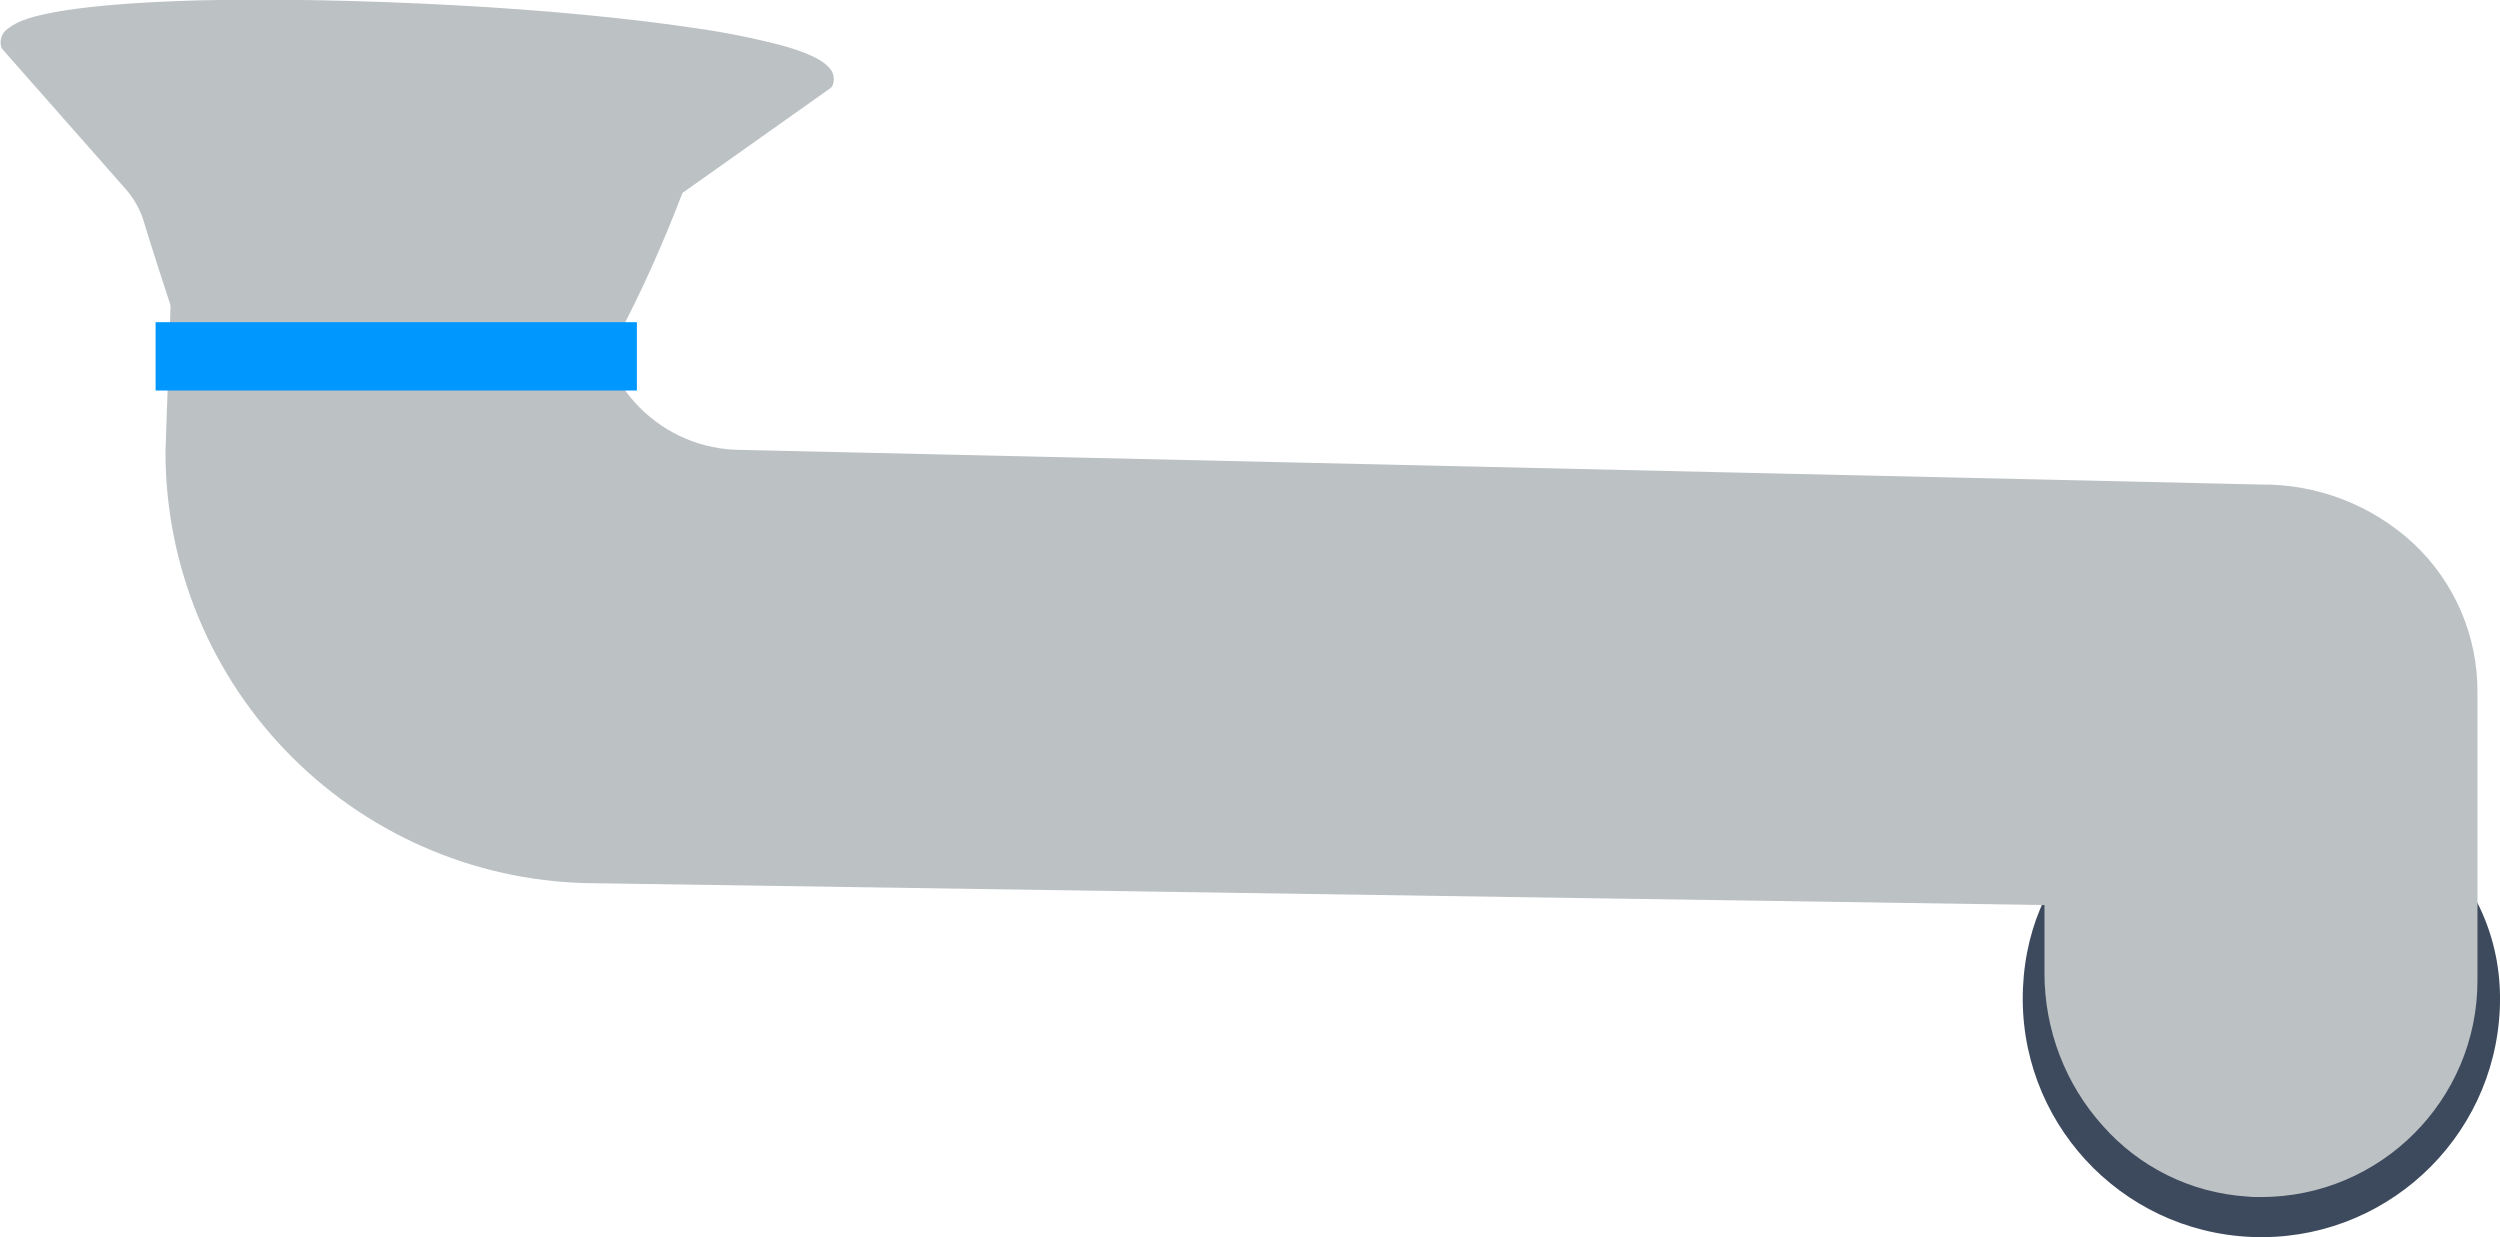
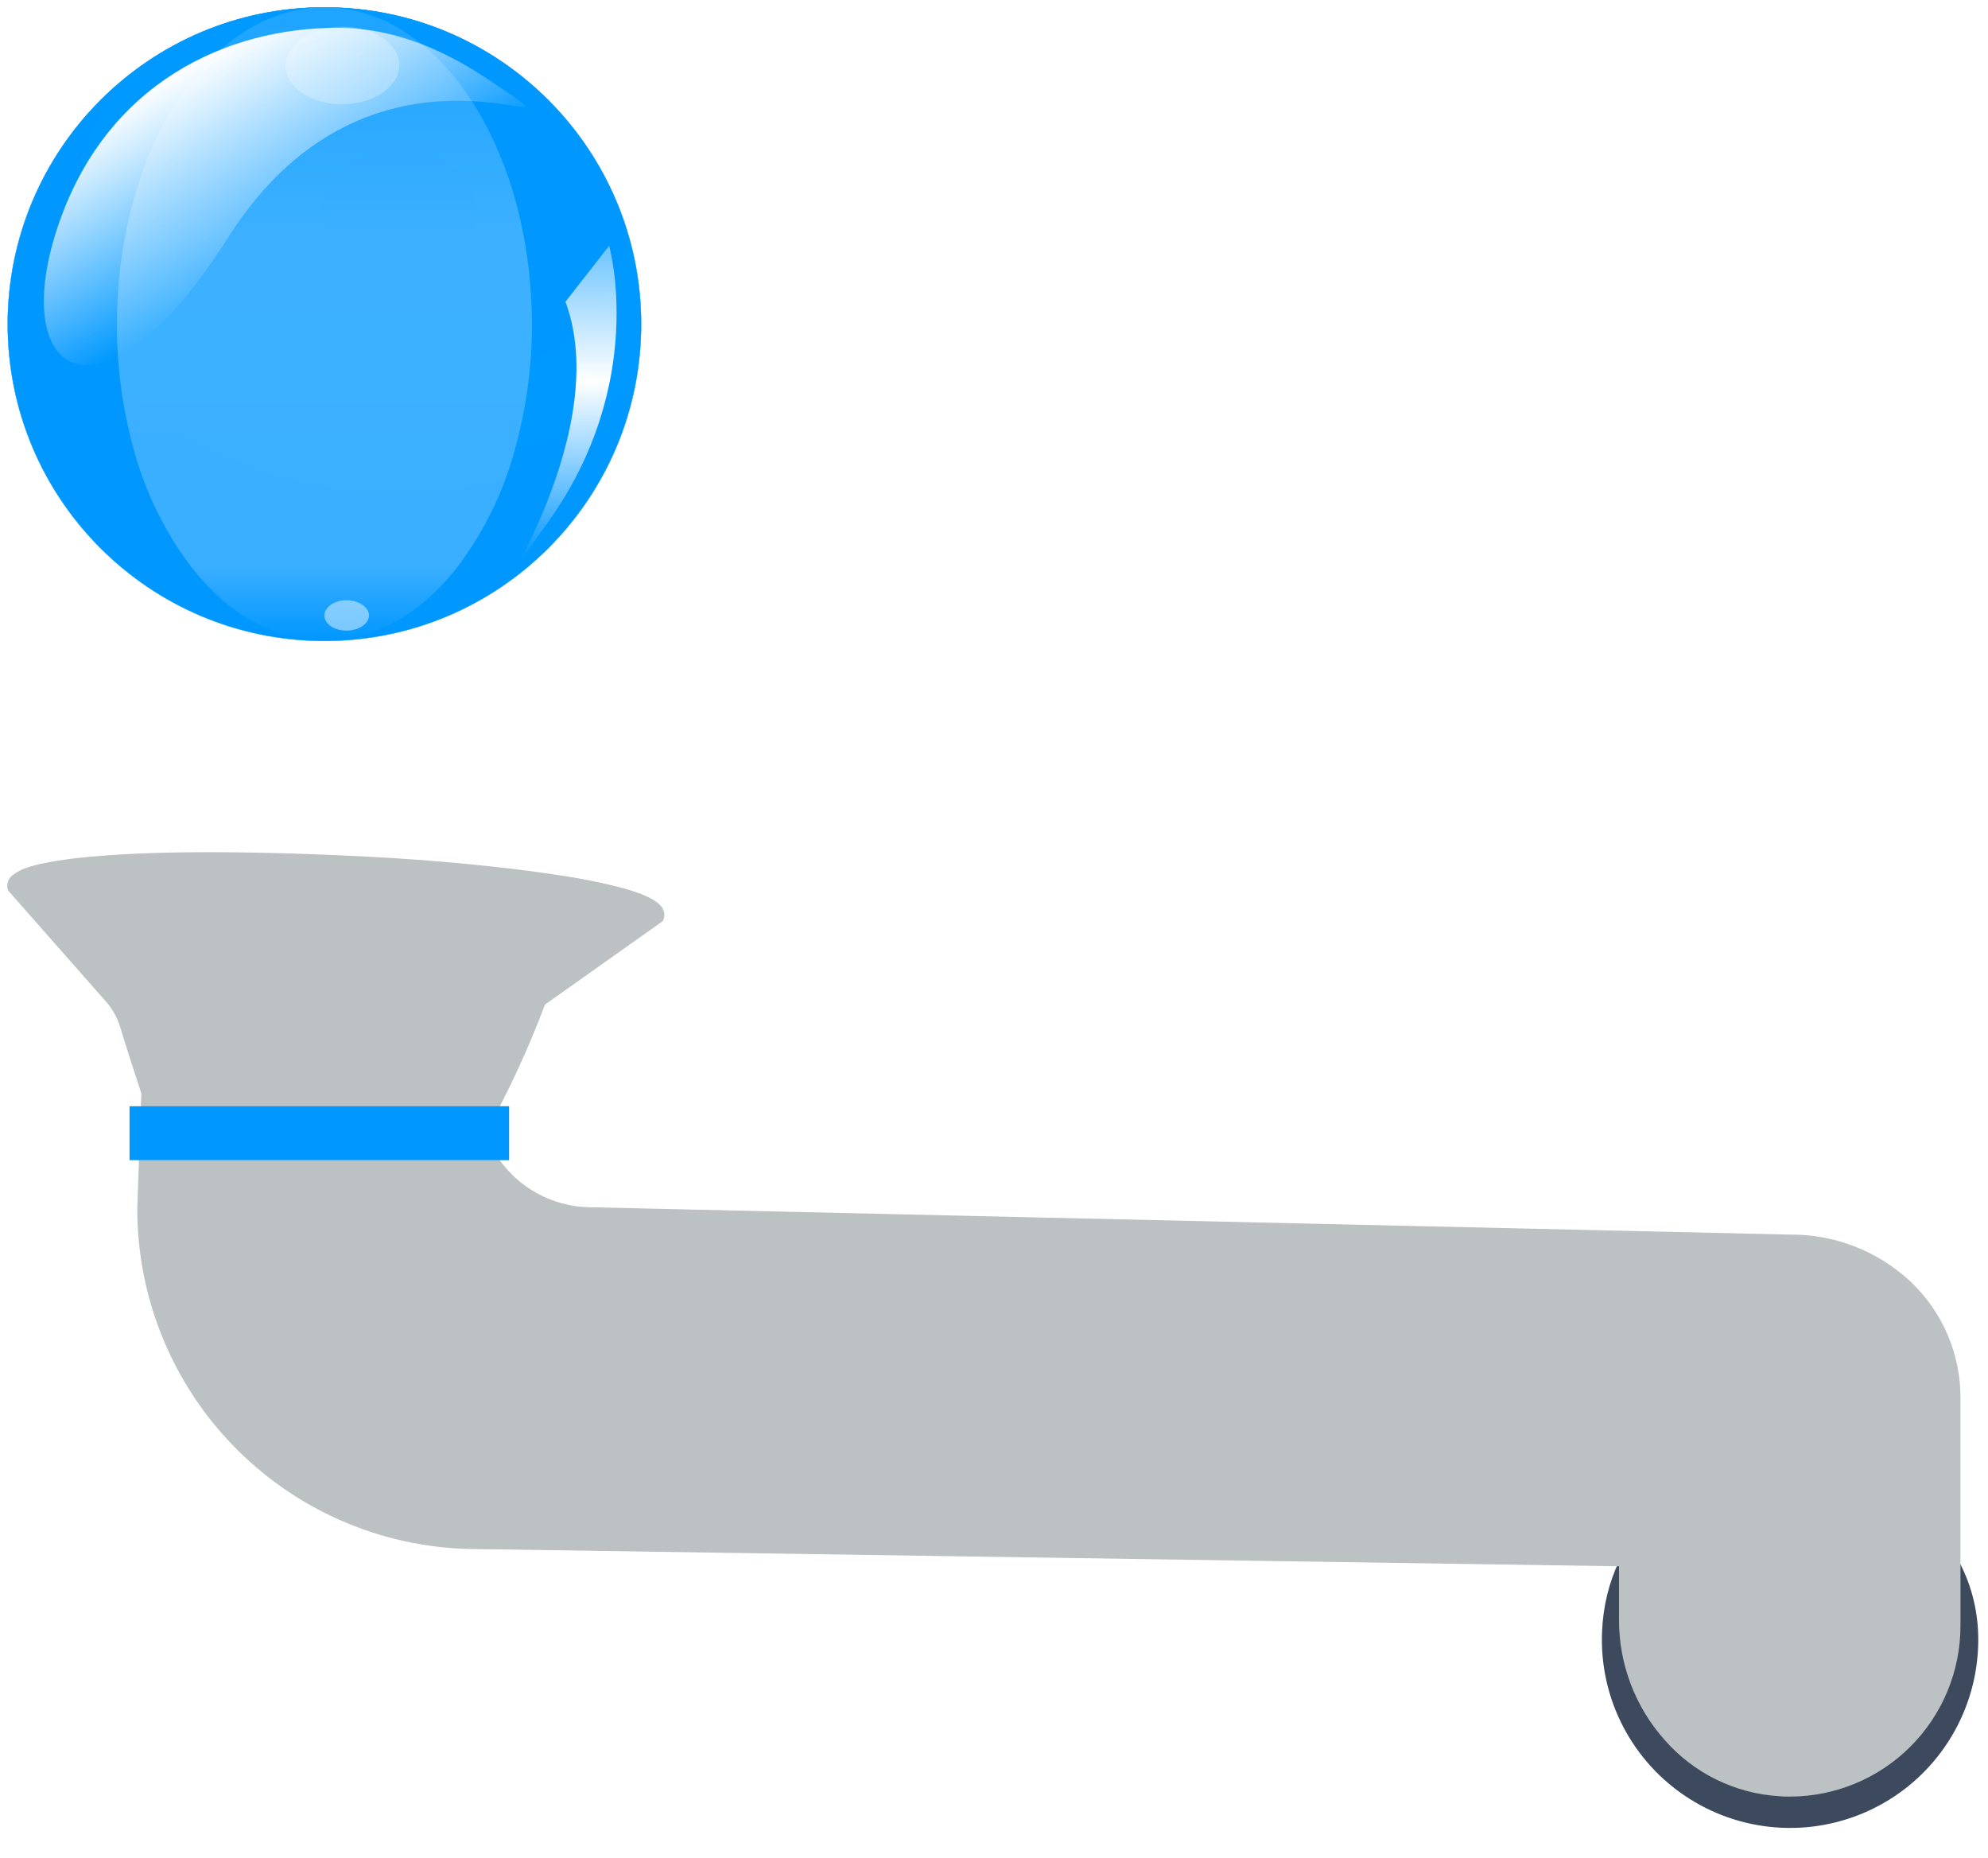
- <svg xmlns="http://www.w3.org/2000/svg" viewBox="0 0 270.73 133.9">
+ <svg xmlns="http://www.w3.org/2000/svg" id="ehLfxUaCXOt1" viewBox="0 0 273 255" shape-rendering="geometricPrecision" text-rendering="geometricPrecision">
  <defs>
-     <style>.cls-1{fill:#3d4a5d;}.cls-2{fill:#bcc1c4;}.cls-3{fill:#0097ff;}</style>
+     <radialGradient id="ehLfxUaCXOt5-fill" cx="0" cy="0" r="76.82" spreadMethod="pad" gradientUnits="userSpaceOnUse" gradientTransform="matrix(-1 0 -0 -0.73 408.07 389.7044)">
+       <stop id="ehLfxUaCXOt5-fill-0" offset="0%" stop-color="rgb(255,255,255)" />
+       <stop id="ehLfxUaCXOt5-fill-1" offset="23%" stop-color="rgb(253,254,255)" />
+       <stop id="ehLfxUaCXOt5-fill-2" offset="31%" stop-color="rgb(246,251,255)" />
+       <stop id="ehLfxUaCXOt5-fill-3" offset="37%" stop-color="rgb(235,247,255)" />
+       <stop id="ehLfxUaCXOt5-fill-4" offset="42%" stop-color="rgb(218,240,255)" />
+       <stop id="ehLfxUaCXOt5-fill-5" offset="46%" stop-color="rgb(196,231,255)" />
+       <stop id="ehLfxUaCXOt5-fill-6" offset="49%" stop-color="rgb(168,220,255)" />
+       <stop id="ehLfxUaCXOt5-fill-7" offset="52%" stop-color="rgb(136,206,255)" />
+       <stop id="ehLfxUaCXOt5-fill-8" offset="55%" stop-color="rgb(98,191,255)" />
+       <stop id="ehLfxUaCXOt5-fill-9" offset="58%" stop-color="rgb(55,173,255)" />
+       <stop id="ehLfxUaCXOt5-fill-10" offset="61%" stop-color="rgb(9,155,255)" />
+       <stop id="ehLfxUaCXOt5-fill-11" offset="61%" stop-color="rgb(0,151,255)" />
+       <stop id="ehLfxUaCXOt5-fill-12" offset="81%" stop-color="rgb(0,151,255)" />
+       <stop id="ehLfxUaCXOt5-fill-13" offset="95%" stop-color="rgb(0,151,255)" />
+       <stop id="ehLfxUaCXOt5-fill-14" offset="100%" stop-color="rgb(0,149,251)" />
+     </radialGradient>
+     <radialGradient id="ehLfxUaCXOt6-fill" cx="0" cy="0" r="63.82" spreadMethod="pad" gradientUnits="userSpaceOnUse" gradientTransform="matrix(-1 0 -0 -1 408.3 362.8)">
+       <stop id="ehLfxUaCXOt6-fill-0" offset="23%" stop-color="rgb(0,148,245)" />
+       <stop id="ehLfxUaCXOt6-fill-1" offset="38%" stop-color="rgb(60,173,247)" />
+       <stop id="ehLfxUaCXOt6-fill-2" offset="61%" stop-color="rgb(143,208,251)" />
+       <stop id="ehLfxUaCXOt6-fill-3" offset="79%" stop-color="rgb(203,233,253)" />
+       <stop id="ehLfxUaCXOt6-fill-4" offset="93%" stop-color="rgb(241,249,254)" />
+       <stop id="ehLfxUaCXOt6-fill-5" offset="100%" stop-color="rgb(255,255,255)" />
+     </radialGradient>
+     <radialGradient id="ehLfxUaCXOt7-fill" cx="0" cy="0" r="75.57" spreadMethod="pad" gradientUnits="userSpaceOnUse" gradientTransform="matrix(1 -0.02 0.02 0.8 418.8228 390.9752)">
+       <stop id="ehLfxUaCXOt7-fill-0" offset="0%" stop-color="rgb(0,151,255)" />
+       <stop id="ehLfxUaCXOt7-fill-1" offset="56%" stop-color="rgb(0,153,255)" />
+       <stop id="ehLfxUaCXOt7-fill-2" offset="67%" stop-color="rgb(0,151,255)" />
+     </radialGradient>
+     <linearGradient id="ehLfxUaCXOt8-fill" x1="405.59" y1="396.37" x2="390.65" y2="370.5" spreadMethod="pad" gradientUnits="userSpaceOnUse">
+       <stop id="ehLfxUaCXOt8-fill-0" offset="0%" stop-color="rgba(255,255,255,0)" />
+       <stop id="ehLfxUaCXOt8-fill-1" offset="26%" stop-color="rgba(255,255,255,0.27)" />
+       <stop id="ehLfxUaCXOt8-fill-2" offset="77%" stop-color="rgba(255,255,255,0.79)" />
+       <stop id="ehLfxUaCXOt8-fill-3" offset="100%" stop-color="rgb(255,255,255)" />
+     </linearGradient>
+     <linearGradient id="ehLfxUaCXOt10-fill" x1="408.5" y1="450.08" x2="408.5" y2="335.1" spreadMethod="pad" gradientUnits="userSpaceOnUse">
+       <stop id="ehLfxUaCXOt10-fill-0" offset="0%" stop-color="rgb(0,151,255)" />
+       <stop id="ehLfxUaCXOt10-fill-1" offset="9%" stop-color="rgb(244,250,255)" />
+       <stop id="ehLfxUaCXOt10-fill-2" offset="48%" stop-color="rgb(255,255,255)" />
+       <stop id="ehLfxUaCXOt10-fill-3" offset="100%" stop-color="rgba(255,255,255,0)" />
+     </linearGradient>
+     <linearGradient id="ehLfxUaCXOt15-fill" x1="442.02" y1="439.04" x2="442.02" y2="381.89" spreadMethod="pad" gradientUnits="userSpaceOnUse">
+       <stop id="ehLfxUaCXOt15-fill-0" offset="0%" stop-color="rgba(255,255,255,0)" />
+       <stop id="ehLfxUaCXOt15-fill-1" offset="43%" stop-color="rgb(255,255,255)" />
+       <stop id="ehLfxUaCXOt15-fill-2" offset="100%" stop-color="rgba(255,255,255,0)" />
+     </linearGradient>
  </defs>
-   <g id="Capa_3" data-name="Capa 3">
-     <g id="Group_313" data-name="Group 313">
-       <g id="Group_39" data-name="Group 39">
-         <path id="Path_258" data-name="Path 258" class="cls-1" d="M410.31,310.5c.61-14.26-11.08-24.58-25.34-25.2s-25.69,8.72-26.3,23a25.84,25.84,0,0,0,51.64,2.22Z" transform="translate(-139.6 -201.28)" />
+   <g id="ehLfxUaCXOt2" transform="matrix(1 0 0 1 0 1)">
+     <g id="ehLfxUaCXOt3">
+       <path id="ehLfxUaCXOt4" d="M365,406.58C365,430.604,384.476,450.08,408.5,450.08C432.524,450.08,452,430.604,452,406.58C452,382.556,432.524,363.08,408.5,363.08L408.5,363.08C384.478,363.086,365.006,382.558,365,406.58Z" transform="matrix(1 0 0 1 -363.95 -363.08)" fill="rgb(0,156,255)" stroke="none" stroke-width="1" />
+       <path id="ehLfxUaCXOt5" d="M365,406.58C365,430.604,384.476,450.08,408.5,450.08C432.524,450.08,452,430.604,452,406.58C452,382.556,432.524,363.08,408.5,363.08L408.5,363.08C384.478,363.086,365.006,382.558,365,406.58Z" transform="matrix(1 0 0 1 -363.95 -363.08)" fill="url(#ehLfxUaCXOt5-fill)" stroke="none" stroke-width="1" />
+       <path id="ehLfxUaCXOt6" d="M365,406.58C365,430.604,384.476,450.08,408.5,450.08C432.524,450.08,452,430.604,452,406.58C452,382.556,432.524,363.08,408.5,363.08L408.5,363.08C384.478,363.086,365.006,382.558,365,406.58Z" transform="matrix(1 0 0 1 -363.95 -363.08)" fill="url(#ehLfxUaCXOt6-fill)" stroke="none" stroke-width="1" />
+       <path id="ehLfxUaCXOt7" d="M365,406.58C365,430.604,384.476,450.08,408.5,450.08C432.524,450.08,452,430.604,452,406.58C452,382.556,432.524,363.08,408.5,363.08L408.5,363.08C384.478,363.086,365.006,382.558,365,406.58Z" transform="matrix(1 0 0 1 -363.95 -363.08)" fill="url(#ehLfxUaCXOt7-fill)" stroke="none" stroke-width="1" />
+       <path id="ehLfxUaCXOt8" d="M395.26,394.71C377.86,422.15,365.09,413.92,371.78,393.51C378.41,373.31,395.29,365.9,410.23,365.9C418.84,365.9,425.91,369.55,431.46,373.3C448,384.45,416,362,395.26,394.71Z" transform="matrix(1 0 0 1 -363.95 -363.08)" fill="url(#ehLfxUaCXOt8-fill)" stroke="none" stroke-width="1" />
+       <g id="ehLfxUaCXOt9" opacity="0.24">
+         <path id="ehLfxUaCXOt10" d="M437,406.51C436.992,403.96,436.838,401.413,436.54,398.88C436.088,394.944,435.251,391.062,434.04,387.29C433.61,385.96,433.13,384.67,432.61,383.42C427.61,371.2,418.66,363.08,408.5,363.08C398.34,363.08,389.43,371.2,384.38,383.42C383.87,384.67,383.38,385.96,382.96,387.29C381.744,391.061,380.907,394.943,380.46,398.88C380.162,401.413,380.008,403.96,380,406.51L380,406.58C379.987,412.277,380.733,417.95,382.22,423.45C383.817,429.559,386.629,435.283,390.49,440.28C395.4,446.41,401.67,450.08,408.49,450.08C415.31,450.08,421.59,446.41,426.49,440.28C430.351,435.285,433.161,429.56,434.75,423.45C436.252,417.953,437.009,412.279,437,406.58Z" transform="matrix(1 0 0 1 -363.95 -363.08)" fill="url(#ehLfxUaCXOt10-fill)" stroke="none" stroke-width="1" />
      </g>
-       <g id="Group_41" data-name="Group 41">
-         <g id="Path_259" data-name="Path 259">
-           <path class="cls-2" d="M171.94,263.6c-1.72.56-3.16-.48-4.68-3.39v0c-.08-.23-8-22.58-11.76-35a9.91,9.91,0,0,0-2.08-3.7L140.11,206.4l-.05-.07,0-.08c-.31-1,.57-1.9,2.62-2.57,3.24-1.05,9.62-1.72,18.48-1.94,8.05-.21,17.86,0,27.6.52s19.15,1.42,26.13,2.48c8,1.21,12.75,2.57,14.16,4.06a1.42,1.42,0,0,1,.42,1.56l-.05.11-.09.07-16.12,11.39c-4.37,11.38-9.16,20.41-14.25,26.84-4.14,5.25-8.39,8.61-12.65,10h0a14.26,14.26,0,0,1-5,.71l-1.33-.05a5.24,5.24,0,0,0-1.79.25,11.89,11.89,0,0,0-3.54,2.21A9.23,9.23,0,0,1,171.94,263.6Z" transform="translate(-139.6 -201.28)" />
-           <path class="cls-2" d="M142.77,204c-1.76.57-2.63,1.27-2.38,2.11l13.29,15.08a10.37,10.37,0,0,1,2.16,3.84c3.85,12.55,11.75,35,11.75,35,1.59,3,2.91,3.64,4.23,3.21,1.8-.59,3.63-3.09,6.21-3.92a5.2,5.2,0,0,1,1.91-.27l1.34.05a14,14,0,0,0,4.89-.7c4.19-1.36,8.37-4.68,12.46-9.88,5-6.28,9.79-15.23,14.24-26.84l16.21-11.46c2.55-6.73-71.84-10.89-86.31-6.19m-.24-.71h0c2.27-.75,7.35-1.69,18.58-2,8.06-.2,17.88,0,27.63.52s19.17,1.43,26.17,2.49a82.47,82.47,0,0,1,9.25,1.84c2.65.73,4.33,1.49,5.13,2.33a1.83,1.83,0,0,1,.49,2,.76.76,0,0,1-.27.34l-16,11.33c-4.37,11.36-9.17,20.39-14.27,26.83-4.18,5.31-8.49,8.72-12.82,10.12a14.58,14.58,0,0,1-5.15.74l-1.34-.06a4.69,4.69,0,0,0-1.65.24,11.17,11.17,0,0,0-3.42,2.14,9.67,9.67,0,0,1-2.79,1.78,2.91,2.91,0,0,1-2.67-.4,8.66,8.66,0,0,1-2.45-3.17.42.42,0,0,1,0-.1c-.08-.22-8-22.58-11.77-35a9.5,9.5,0,0,0-2-3.57l-13.29-15.08a.71.71,0,0,1-.16-.28,1.8,1.8,0,0,1,.67-1.94A6.34,6.34,0,0,1,142.53,203.33Z" transform="translate(-139.6 -201.28)" />
+       <g id="ehLfxUaCXOt11" opacity="0.26">
+         <path id="ehLfxUaCXOt12" d="M418.79,371C418.79,373.94,415.34,376.35,411.02,376.39C406.7,376.43,403.19,374.07,403.17,371.13C403.15,368.19,406.62,365.78,410.93,365.75C415.24,365.72,418.76,368.07,418.79,371Z" transform="matrix(1 0 0 1 -363.95 -363.08)" fill="rgb(255,255,255)" stroke="none" stroke-width="1" />
+       </g>
+       <g id="ehLfxUaCXOt13" opacity="0.46">
+         <path id="ehLfxUaCXOt14" d="M414.62,446.55C414.62,447.7,413.26,448.64,411.57,448.66C409.88,448.68,408.51,447.75,408.5,446.6C408.49,445.45,409.85,444.5,411.5,444.49C413.15,444.48,414.61,445.4,414.62,446.55Z" transform="matrix(1 0 0 1 -363.95 -363.08)" fill="rgb(255,255,255)" stroke="none" stroke-width="1" />
+       </g>
+       <path id="ehLfxUaCXOt15" d="M441.6,403.51C448.84,422.92,427.04,450.71,439.17,433.82C452.95,414.63,447.6,395.82,447.6,395.82Z" transform="matrix(1 0 0 1 -363.95 -363.08)" fill="url(#ehLfxUaCXOt15-fill)" stroke="none" stroke-width="1" />
+     </g>
+   </g>
+   <g id="ehLfxUaCXOt16" transform="matrix(1 0 0 1 1 46)">
+     <g id="ehLfxUaCXOt17">
+       <g id="ehLfxUaCXOt18">
+         <g id="ehLfxUaCXOt19">
+           <path id="ehLfxUaCXOt20" d="M634.59,543.29C635.2,529.03,623.51,518.71,609.25,518.09C594.99,517.47,583.56,526.81,582.95,541.09C582.553,550.315,587.108,559.05,594.899,564.006C602.689,568.962,612.532,569.385,620.719,565.116C628.906,560.847,634.193,552.535,634.59,543.31L634.59,543.31Z" transform="matrix(1 0 0 1 -363.95 -363.08)" fill="rgb(61,74,93)" stroke="none" stroke-width="1" />
        </g>
-         <g id="Path_260" data-name="Path 260">
-           <path class="cls-2" d="M384.39,330.53h0c-.51,0-1,0-1.53,0a22.46,22.46,0,0,1-15.37-7.6,24,24,0,0,1-4.53-7.41,24.26,24.26,0,0,1-1.64-8.79v-7.75l-157.1-2.38a46.36,46.36,0,0,1-46.38-46.38h0l.79-22.31a23.07,23.07,0,0,1,23.07-23.07c.51,0,1,0,1.53.05a20.87,20.87,0,0,1,8.43,2.37,21.64,21.64,0,0,1,6.56,5.34A25.34,25.34,0,0,1,204,228.82v5.69a15.91,15.91,0,0,0,15.91,15.9h0l164.5,3.76a23.61,23.61,0,0,1,16.3,6.28,21.53,21.53,0,0,1,6.76,15.84v31.17a23,23,0,0,1-23.07,23.07Z" transform="translate(-139.6 -201.28)" />
-           <path class="cls-2" d="M181.7,205.16A22.7,22.7,0,0,0,159,227.85l-.78,22.32a46,46,0,0,0,46,46l157.48,2.38v8.12c0,12.09,9.12,22.65,21.18,23.43.51,0,1,.05,1.51.05a22.7,22.7,0,0,0,22.7-22.7V276.29c0-12.53-10.16-21.75-22.7-21.75l-164.5-3.75a16.28,16.28,0,0,1-16.28-16.28v-5.69c0-12.08-8.34-22.83-20.4-23.61-.51,0-1-.05-1.51-.05m0-.75h0c.52,0,1,0,1.56.05a21.18,21.18,0,0,1,8.57,2.4,22.28,22.28,0,0,1,6.68,5.43,25.8,25.8,0,0,1,5.85,16.53v5.69A15.53,15.53,0,0,0,219.89,250h0l164.49,3.75A24,24,0,0,1,401,260.17a21.92,21.92,0,0,1,6.89,16.12v31.17a23.45,23.45,0,0,1-23.45,23.45c-.51,0-1,0-1.56-.06a22.77,22.77,0,0,1-15.62-7.72,24.45,24.45,0,0,1-4.6-7.53,24.75,24.75,0,0,1-1.66-8.92v-7.39l-156.73-2.36a46.71,46.71,0,0,1-46.75-46.76v0l.78-22.3a23.42,23.42,0,0,1,23.45-23.43Z" transform="translate(-139.6 -201.28)" />
-         </g>
-         <g id="Group_40" data-name="Group 40">
-           <rect id="Rectangle_8" data-name="Rectangle 8" class="cls-3" x="16.85" y="34.89" width="52.12" height="7.4" />
+         <g id="ehLfxUaCXOt21">
+           <path id="ehLfxUaCXOt22" d="M625.28,493C620.769,488.807,614.819,486.508,608.66,486.58L444.17,482.83C437.665,482.826,431.852,478.766,429.61,472.66C432.77,466.984,435.504,461.081,437.79,455L453.79,443.67C453.914,443.588,454.008,443.469,454.06,443.33C454.326,442.626,454.131,441.831,453.57,441.33C452.77,440.49,451.09,439.73,448.44,439C445.394,438.211,442.306,437.597,439.19,437.16C432.19,436.1,422.77,435.16,413.02,434.67C403.27,434.18,393.45,433.95,385.39,434.15C374.16,434.46,369.08,435.4,366.81,436.15L366.81,436.15C366.04,436.381,365.318,436.75,364.68,437.24C364.079,437.687,363.813,438.457,364.01,439.18C364.041,439.284,364.096,439.38,364.17,439.46L377.46,454.54C378.378,455.57,379.061,456.789,379.46,458.11C380.27,460.79,381.28,463.92,382.36,467.2L381.8,483L381.8,483.09C381.811,495.478,386.742,507.355,395.509,516.107C404.277,524.86,416.162,529.771,428.55,529.76L585.28,532.12L585.28,539.51C585.275,545.576,587.503,551.432,591.54,555.96C595.516,560.504,601.135,563.281,607.16,563.68C607.678,563.729,608.199,563.749,608.72,563.74L608.72,563.74C614.939,563.74,620.904,561.269,625.302,556.872C629.699,552.474,632.17,546.509,632.17,540.29L632.17,509.08C632.206,502.996,629.71,497.171,625.28,493Z" transform="matrix(1 0 0 1 -363.95 -363.08)" fill="rgb(188,193,196)" stroke="none" stroke-width="1" />
+           <g id="ehLfxUaCXOt23">
+             <rect id="ehLfxUaCXOt24" width="52.12" height="7.4" rx="0" ry="0" transform="matrix(1 0 0 1 16.79 105.88)" fill="rgb(0,151,255)" stroke="none" stroke-width="1" />
+           </g>
        </g>
      </g>
    </g>
  </g>
</svg>
